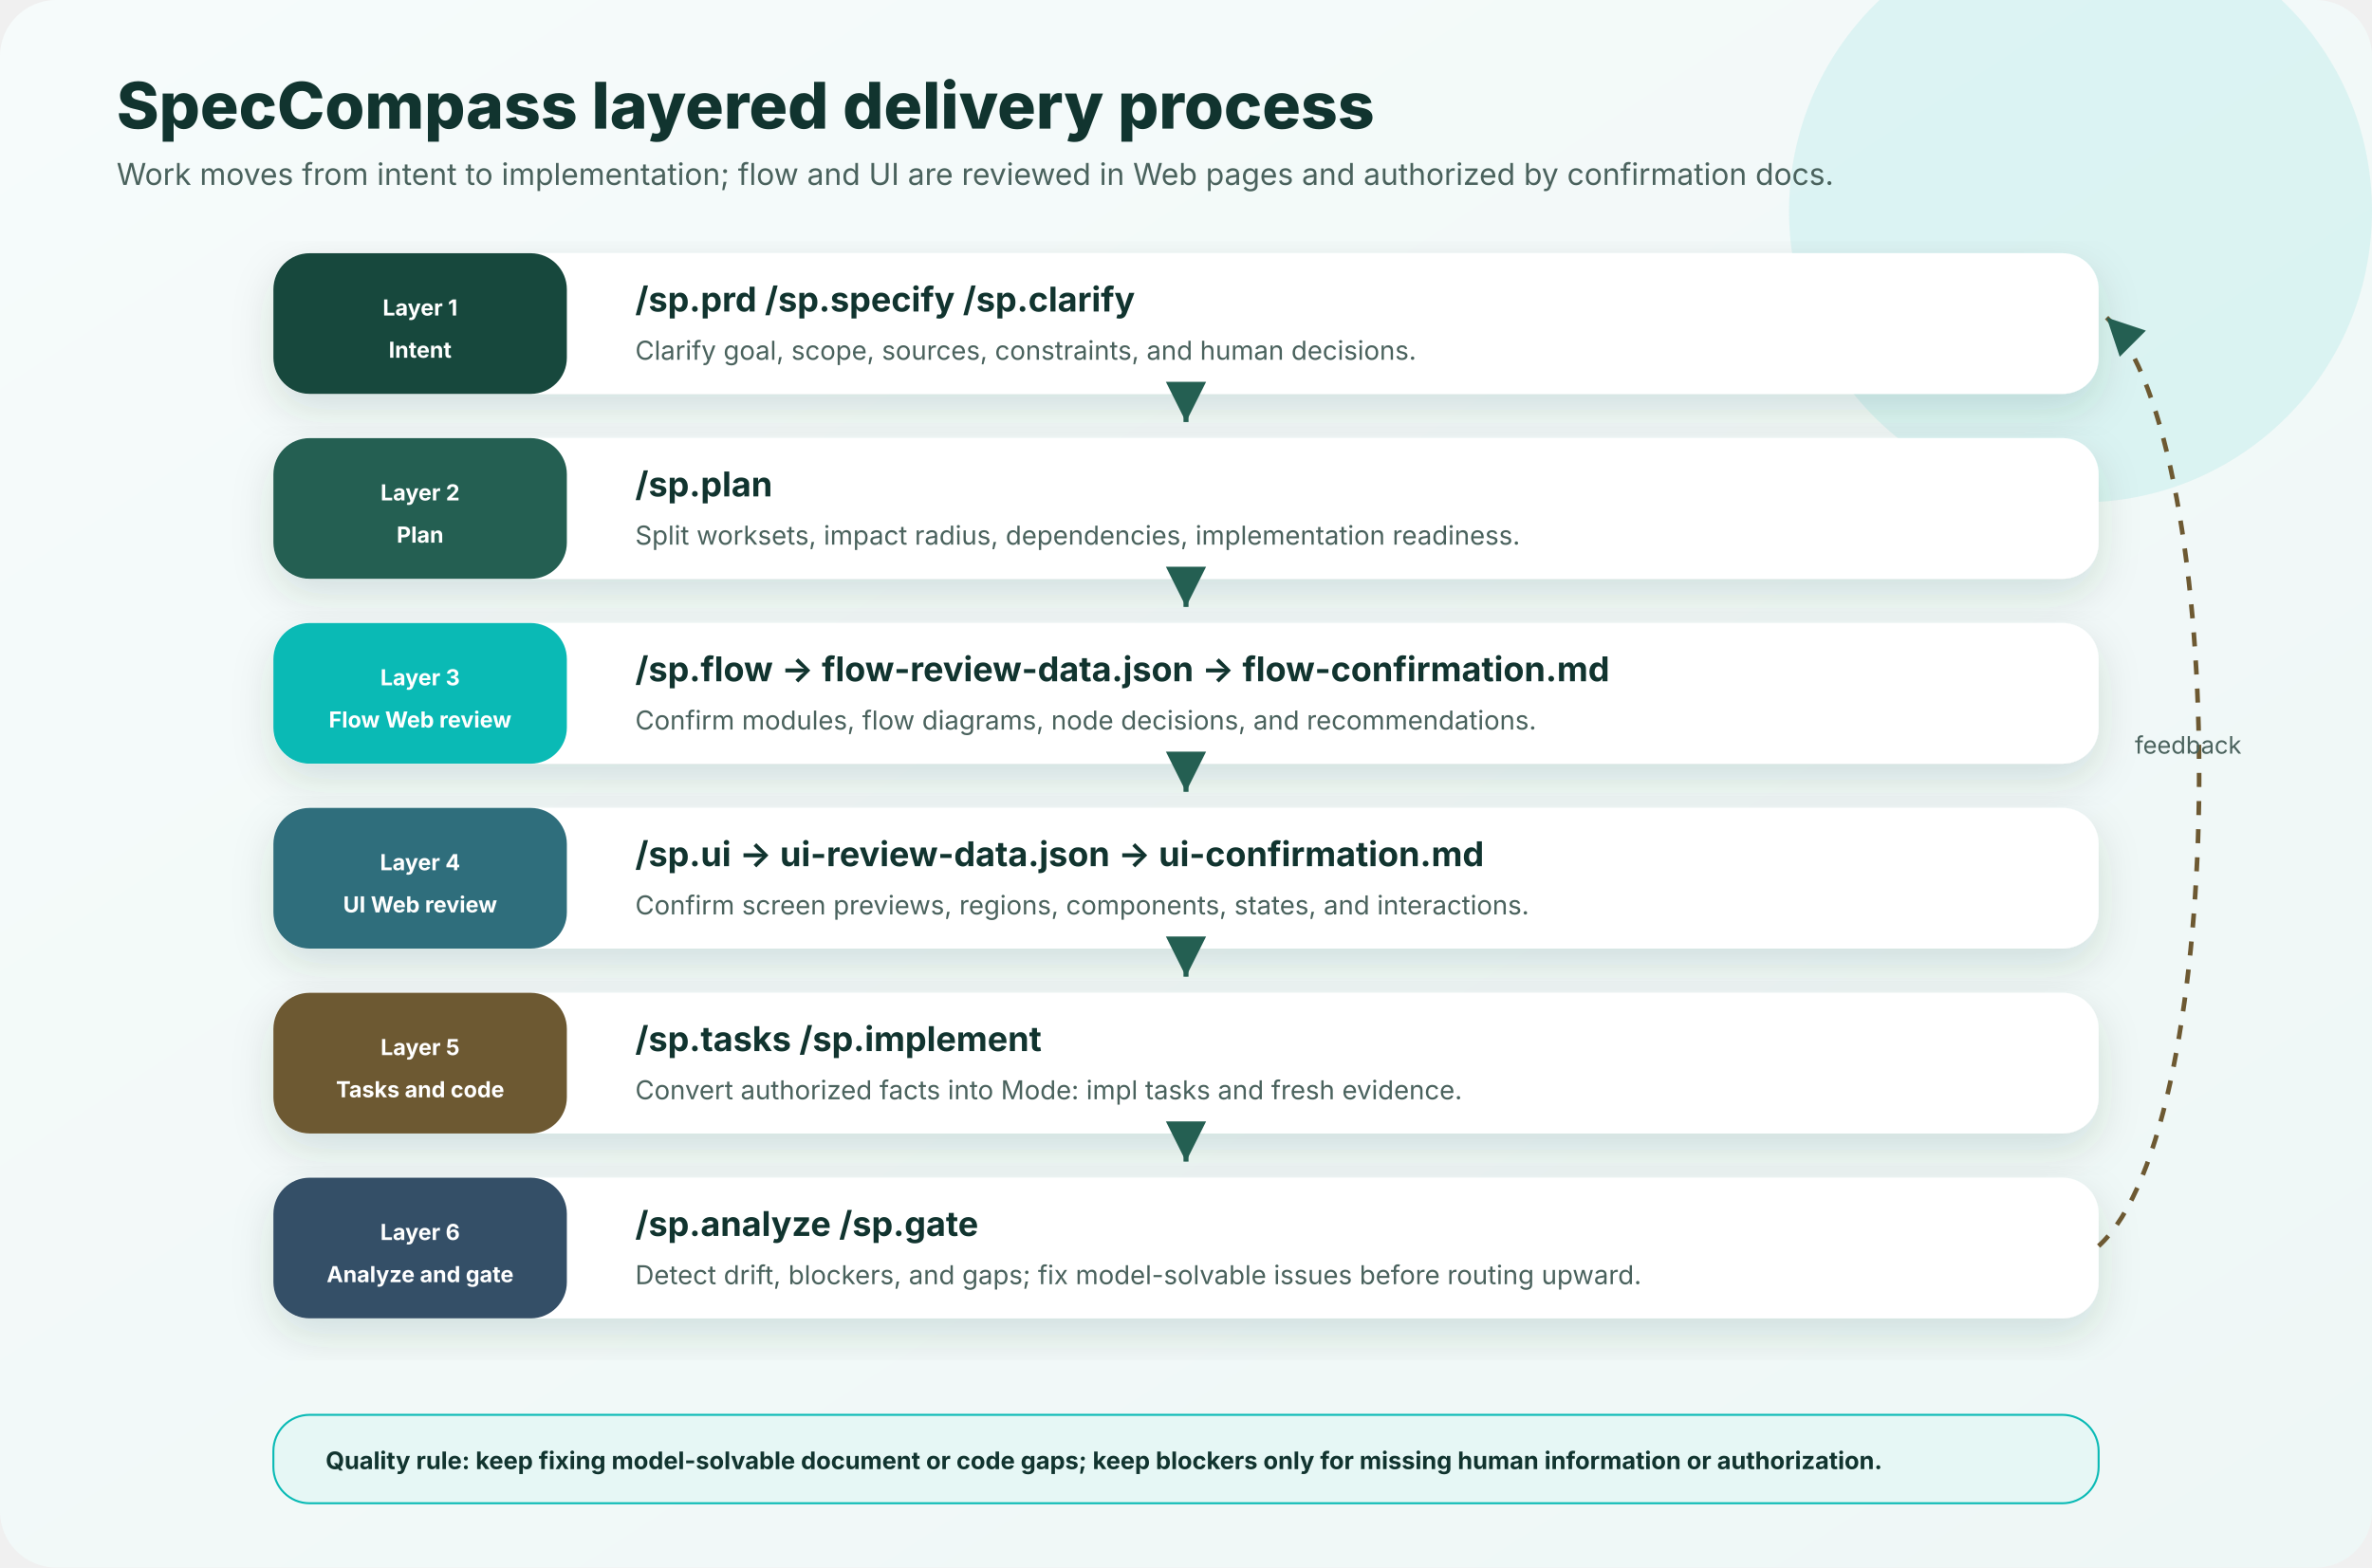
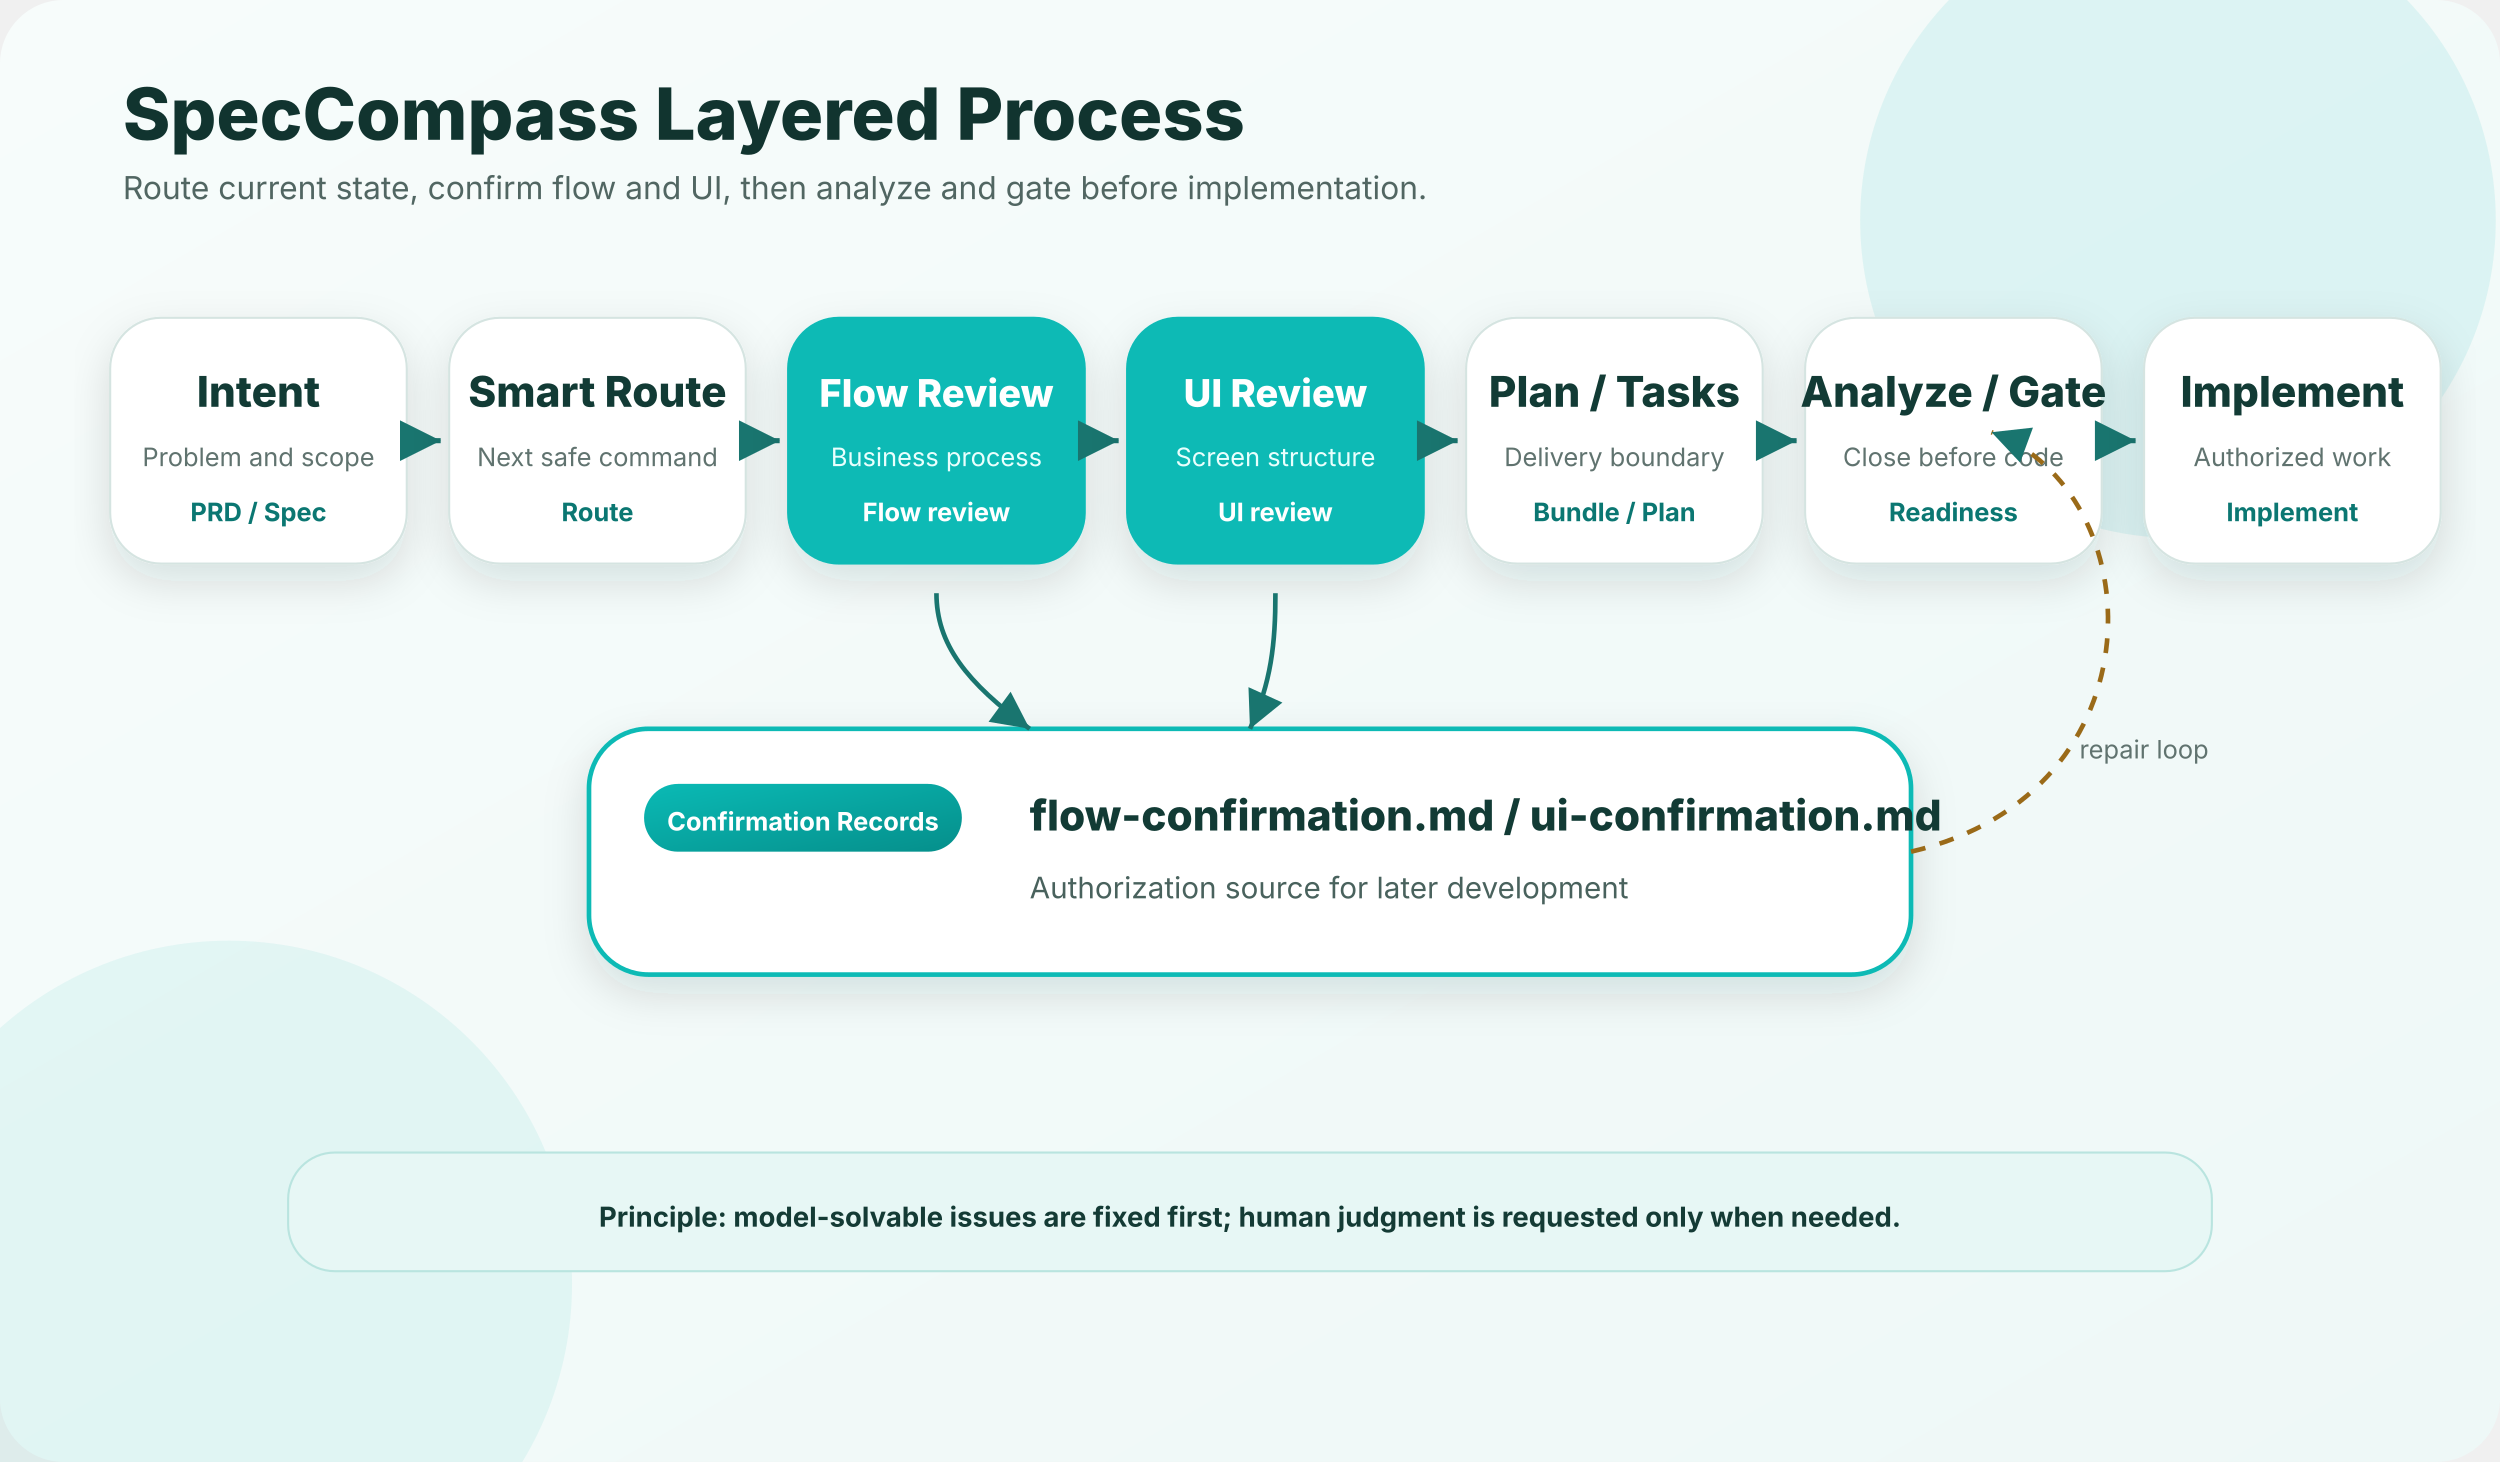
- <svg xmlns="http://www.w3.org/2000/svg" width="1180" height="780" viewBox="0 0 1180 780" role="img" aria-labelledby="title desc">
+ <svg xmlns="http://www.w3.org/2000/svg" width="1180" height="690" viewBox="0 0 1180 690" role="img" aria-labelledby="title desc">
  <defs>
    <linearGradient id="bg" x1="0" y1="0" x2="1" y2="1">
-       <stop offset="0%" stop-color="#f6fbfb" />
-       <stop offset="100%" stop-color="#eef7f6" />
+       <stop offset="0%" stop-color="#f7fcfb" />
+       <stop offset="100%" stop-color="#eef8f7" />
    </linearGradient>
-     <filter id="shadow" x="-10%" y="-20%" width="120%" height="150%">
-       <feDropShadow dx="0" dy="8" stdDeviation="10" flood-color="#203b36" flood-opacity="0.14" />
+     <linearGradient id="aqua" x1="0" y1="0" x2="1" y2="1">
+       <stop offset="0%" stop-color="#0ABAB5" />
+       <stop offset="100%" stop-color="#058f8b" />
+     </linearGradient>
+     <filter id="shadow" x="-12%" y="-18%" width="124%" height="145%">
+       <feDropShadow dx="0" dy="8" stdDeviation="10" flood-color="#173c37" flood-opacity="0.13" />
    </filter>
    <marker id="arrow" markerWidth="12" markerHeight="12" refX="10" refY="6" orient="auto" markerUnits="strokeWidth">
-       <path d="M2,2 L10,6 L2,10 Z" fill="#245f52" />
+       <path d="M2,2 L10,6 L2,10 Z" fill="#19756f" />
    </marker>
    <style>
-       .title { font: 760 32px ui-sans-serif, system-ui, -apple-system, BlinkMacSystemFont, 'Segoe UI', sans-serif; fill: #11342f; letter-spacing: 0; }
-       .subtitle { font: 15px ui-sans-serif, system-ui, -apple-system, BlinkMacSystemFont, 'Segoe UI', sans-serif; fill: #4a625d; letter-spacing: 0; }
-       .card-title { font: 720 17px ui-sans-serif, system-ui, -apple-system, BlinkMacSystemFont, 'Segoe UI', sans-serif; fill: #11342f; letter-spacing: 0; }
-       .card-text { font: 13px ui-sans-serif, system-ui, -apple-system, BlinkMacSystemFont, 'Segoe UI', sans-serif; fill: #4a625d; letter-spacing: 0; }
-       .tag { font: 700 11px ui-sans-serif, system-ui, -apple-system, BlinkMacSystemFont, 'Segoe UI', sans-serif; fill: #fff; letter-spacing: 0; }
-       .small { font: 12px ui-sans-serif, system-ui, -apple-system, BlinkMacSystemFont, 'Segoe UI', sans-serif; fill: #4a625d; letter-spacing: 0; }
-       .note { font: 700 12px ui-sans-serif, system-ui, -apple-system, BlinkMacSystemFont, 'Segoe UI', sans-serif; fill: #11342f; letter-spacing: 0; }
-       .rail-title { font: 700 13px ui-sans-serif, system-ui, -apple-system, BlinkMacSystemFont, 'Segoe UI', sans-serif; fill: #11342f; letter-spacing: 0; }
-       .rail-text { font: 11px ui-sans-serif, system-ui, -apple-system, BlinkMacSystemFont, 'Segoe UI', sans-serif; fill: #4a625d; letter-spacing: 0; }
-       .arrow { stroke: #245f52; stroke-width: 2.5; marker-end: url(#arrow); fill: none; }
-       .dash { stroke: #6d5932; stroke-width: 2.3; stroke-dasharray: 7 7; marker-end: url(#arrow); fill: none; }
-     </style>
+ .title { font: 760 34px ui-sans-serif, system-ui, -apple-system, BlinkMacSystemFont, 'Segoe UI', sans-serif; fill:#11342f; letter-spacing:0; }
+ .subtitle { font: 15px ui-sans-serif, system-ui, -apple-system, BlinkMacSystemFont, 'Segoe UI', sans-serif; fill:#516662; letter-spacing:0; }
+ .kicker { font: 720 12px ui-sans-serif, system-ui, -apple-system, BlinkMacSystemFont, 'Segoe UI', sans-serif; fill:#0b7772; letter-spacing:0; }
+ .card-title { font: 760 20px ui-sans-serif, system-ui, -apple-system, BlinkMacSystemFont, 'Segoe UI', sans-serif; fill:#123b35; letter-spacing:0; }
+ .card-sub { font: 14px ui-sans-serif, system-ui, -apple-system, BlinkMacSystemFont, 'Segoe UI', sans-serif; fill:#49625d; letter-spacing:0; }
+ .card-small { font: 12px ui-sans-serif, system-ui, -apple-system, BlinkMacSystemFont, 'Segoe UI', sans-serif; fill:#60736f; letter-spacing:0; }
+ .command { font: 700 13px ui-monospace, SFMono-Regular, Menlo, Consolas, monospace; fill:#11342f; letter-spacing:0; }
+ .badge { font: 720 12px ui-sans-serif, system-ui, -apple-system, BlinkMacSystemFont, 'Segoe UI', sans-serif; fill:#fff; letter-spacing:0; }
+ .note { font: 720 13px ui-sans-serif, system-ui, -apple-system, BlinkMacSystemFont, 'Segoe UI', sans-serif; fill:#143b35; letter-spacing:0; }
+ .muted { font: 12px ui-sans-serif, system-ui, -apple-system, BlinkMacSystemFont, 'Segoe UI', sans-serif; fill:#60736f; letter-spacing:0; }
+ </style>
  </defs>
-   <rect width="1180" height="780" rx="28" fill="url(#bg)" />
-   <circle cx="1035" cy="105" r="145" fill="#0ABAB5" opacity="0.10" />
-   <text x="58" y="64" class="title">SpecCompass layered delivery process</text>
-   <text x="58" y="92" class="subtitle">Work moves from intent to implementation; flow and UI are reviewed in Web pages and authorized by confirmation docs.</text>
-   <rect x="136" y="126" width="908" height="70" rx="18" fill="#fff" filter="url(#shadow)" />
-   <rect x="136" y="126" width="146" height="70" rx="18" fill="#17483d" />
-   <text x="209" y="157" class="tag" text-anchor="middle">Layer 1</text>
-   <text x="209" y="178" class="tag" text-anchor="middle">Intent</text>
-   <text x="316" y="155" class="card-title">/sp.prd  /sp.specify  /sp.clarify</text>
-   <text x="316" y="179" class="card-text">Clarify goal, scope, sources, constraints, and human decisions.</text>
-   <path d="M590 202 L590 210" class="arrow" />
-   <rect x="136" y="218" width="908" height="70" rx="18" fill="#fff" filter="url(#shadow)" />
-   <rect x="136" y="218" width="146" height="70" rx="18" fill="#245f52" />
-   <text x="209" y="249" class="tag" text-anchor="middle">Layer 2</text>
-   <text x="209" y="270" class="tag" text-anchor="middle">Plan</text>
-   <text x="316" y="247" class="card-title">/sp.plan</text>
-   <text x="316" y="271" class="card-text">Split worksets, impact radius, dependencies, implementation readiness.</text>
-   <path d="M590 294 L590 302" class="arrow" />
-   <rect x="136" y="310" width="908" height="70" rx="18" fill="#fff" filter="url(#shadow)" />
-   <rect x="136" y="310" width="146" height="70" rx="18" fill="#0ABAB5" />
-   <text x="209" y="341" class="tag" text-anchor="middle">Layer 3</text>
-   <text x="209" y="362" class="tag" text-anchor="middle">Flow Web review</text>
-   <text x="316" y="339" class="card-title">/sp.flow → flow-review-data.json → flow-confirmation.md</text>
-   <text x="316" y="363" class="card-text">Confirm modules, flow diagrams, node decisions, and recommendations.</text>
-   <path d="M590 386 L590 394" class="arrow" />
-   <rect x="136" y="402" width="908" height="70" rx="18" fill="#fff" filter="url(#shadow)" />
-   <rect x="136" y="402" width="146" height="70" rx="18" fill="#2f6e7c" />
-   <text x="209" y="433" class="tag" text-anchor="middle">Layer 4</text>
-   <text x="209" y="454" class="tag" text-anchor="middle">UI Web review</text>
-   <text x="316" y="431" class="card-title">/sp.ui → ui-review-data.json → ui-confirmation.md</text>
-   <text x="316" y="455" class="card-text">Confirm screen previews, regions, components, states, and interactions.</text>
-   <path d="M590 478 L590 486" class="arrow" />
-   <rect x="136" y="494" width="908" height="70" rx="18" fill="#fff" filter="url(#shadow)" />
-   <rect x="136" y="494" width="146" height="70" rx="18" fill="#6d5932" />
-   <text x="209" y="525" class="tag" text-anchor="middle">Layer 5</text>
-   <text x="209" y="546" class="tag" text-anchor="middle">Tasks and code</text>
-   <text x="316" y="523" class="card-title">/sp.tasks  /sp.implement</text>
-   <text x="316" y="547" class="card-text">Convert authorized facts into Mode: impl tasks and fresh evidence.</text>
-   <path d="M590 570 L590 578" class="arrow" />
-   <rect x="136" y="586" width="908" height="70" rx="18" fill="#fff" filter="url(#shadow)" />
-   <rect x="136" y="586" width="146" height="70" rx="18" fill="#344f67" />
-   <text x="209" y="617" class="tag" text-anchor="middle">Layer 6</text>
-   <text x="209" y="638" class="tag" text-anchor="middle">Analyze and gate</text>
-   <text x="316" y="615" class="card-title">/sp.analyze  /sp.gate</text>
-   <text x="316" y="639" class="card-text">Detect drift, blockers, and gaps; fix model-solvable issues before routing upward.</text>
-   <path d="M1044 620 C1110 560 1110 220 1048 158" class="dash" />
-   <text x="1062" y="375" class="small">feedback</text>
-   <rect x="136" y="704" width="908" height="44" rx="18" fill="#e6f7f5" stroke="#0ABAB5" />
-   <text x="162" y="731" class="note">Quality rule: keep fixing model-solvable document or code gaps; keep blockers only for missing human information or authorization.</text>
+   <rect width="1180" height="690" rx="30" fill="url(#bg)" />
+   <circle cx="1028" cy="104" r="150" fill="#0ABAB5" opacity="0.10" />
+   <circle cx="108" cy="606" r="162" fill="#0ABAB5" opacity="0.08" />
+   <text x="58" y="66" class="title">SpecCompass Layered Process</text>
+   <text x="58" y="94" class="subtitle">Route current state, confirm flow and UI, then analyze and gate before implementation.</text>
+   <rect x="52" y="150" width="140" height="116" rx="24" fill="#ffffff" stroke="#d5e4e1" filter="url(#shadow)" />
+   <text x="122" y="192" class="card-title" text-anchor="middle">Intent</text>
+   <text x="122" y="220" class="muted" text-anchor="middle">Problem and scope</text>
+   <text x="122" y="246" class="kicker" text-anchor="middle">PRD / Spec</text>
+   <path d="M200 208 L208 208" stroke="#19756f" stroke-width="2.4" marker-end="url(#arrow)" fill="none" />
+   <rect x="212" y="150" width="140" height="116" rx="24" fill="#ffffff" stroke="#d5e4e1" filter="url(#shadow)" />
+   <text x="282" y="192" class="card-title" text-anchor="middle">Smart Route</text>
+   <text x="282" y="220" class="muted" text-anchor="middle">Next safe command</text>
+   <text x="282" y="246" class="kicker" text-anchor="middle">Route</text>
+   <path d="M360 208 L368 208" stroke="#19756f" stroke-width="2.4" marker-end="url(#arrow)" fill="none" />
+   <rect x="372" y="150" width="140" height="116" rx="24" fill="#0ABAB5" stroke="#0ABAB5" filter="url(#shadow)" />
+   <text x="442" y="192" font-family="ui-sans-serif, system-ui, -apple-system, BlinkMacSystemFont, Segoe UI, sans-serif" font-size="18" font-weight="760" fill="#ffffff" text-anchor="middle">Flow Review</text>
+   <text x="442" y="220" font-family="ui-sans-serif, system-ui, -apple-system, BlinkMacSystemFont, Segoe UI, sans-serif" font-size="12" fill="#e9fffd" text-anchor="middle">Business process</text>
+   <text x="442" y="246" font-family="ui-sans-serif, system-ui, -apple-system, BlinkMacSystemFont, Segoe UI, sans-serif" font-size="12" font-weight="700" fill="#ffffff" text-anchor="middle">Flow review</text>
+   <path d="M520 208 L528 208" stroke="#19756f" stroke-width="2.4" marker-end="url(#arrow)" fill="none" />
+   <rect x="532" y="150" width="140" height="116" rx="24" fill="#0ABAB5" stroke="#0ABAB5" filter="url(#shadow)" />
+   <text x="602" y="192" font-family="ui-sans-serif, system-ui, -apple-system, BlinkMacSystemFont, Segoe UI, sans-serif" font-size="18" font-weight="760" fill="#ffffff" text-anchor="middle">UI Review</text>
+   <text x="602" y="220" font-family="ui-sans-serif, system-ui, -apple-system, BlinkMacSystemFont, Segoe UI, sans-serif" font-size="12" fill="#e9fffd" text-anchor="middle">Screen structure</text>
+   <text x="602" y="246" font-family="ui-sans-serif, system-ui, -apple-system, BlinkMacSystemFont, Segoe UI, sans-serif" font-size="12" font-weight="700" fill="#ffffff" text-anchor="middle">UI review</text>
+   <path d="M680 208 L688 208" stroke="#19756f" stroke-width="2.4" marker-end="url(#arrow)" fill="none" />
+   <rect x="692" y="150" width="140" height="116" rx="24" fill="#ffffff" stroke="#d5e4e1" filter="url(#shadow)" />
+   <text x="762" y="192" class="card-title" text-anchor="middle">Plan / Tasks</text>
+   <text x="762" y="220" class="muted" text-anchor="middle">Delivery boundary</text>
+   <text x="762" y="246" class="kicker" text-anchor="middle">Bundle / Plan</text>
+   <path d="M840 208 L848 208" stroke="#19756f" stroke-width="2.4" marker-end="url(#arrow)" fill="none" />
+   <rect x="852" y="150" width="140" height="116" rx="24" fill="#ffffff" stroke="#d5e4e1" filter="url(#shadow)" />
+   <text x="922" y="192" class="card-title" text-anchor="middle">Analyze / Gate</text>
+   <text x="922" y="220" class="muted" text-anchor="middle">Close before code</text>
+   <text x="922" y="246" class="kicker" text-anchor="middle">Readiness</text>
+   <path d="M1000 208 L1008 208" stroke="#19756f" stroke-width="2.4" marker-end="url(#arrow)" fill="none" />
+   <rect x="1012" y="150" width="140" height="116" rx="24" fill="#ffffff" stroke="#d5e4e1" filter="url(#shadow)" />
+   <text x="1082" y="192" class="card-title" text-anchor="middle">Implement</text>
+   <text x="1082" y="220" class="muted" text-anchor="middle">Authorized work</text>
+   <text x="1082" y="246" class="kicker" text-anchor="middle">Implement</text>
+   <rect x="278" y="344" width="624" height="116" rx="28" fill="#ffffff" stroke="#0ABAB5" stroke-width="2.2" filter="url(#shadow)" />
+   <rect x="304" y="370" width="150" height="32" rx="16" fill="url(#aqua)" />
+   <text x="379" y="392" class="badge" text-anchor="middle">Confirmation Records</text>
+   <text x="486" y="392" class="card-title">flow-confirmation.md / ui-confirmation.md</text>
+   <text x="486" y="424" class="card-sub">Authorization source for later development</text>
+   <path d="M442 280 C442 304 456 322 486 344" stroke="#19756f" stroke-width="2.2" marker-end="url(#arrow)" fill="none" />
+   <path d="M602 280 C602 304 600 322 590 344" stroke="#19756f" stroke-width="2.2" marker-end="url(#arrow)" fill="none" />
+   <path d="M902 402 C1022 374 1016 232 940 204" stroke="#9a6a18" stroke-width="2.2" stroke-dasharray="7 7" marker-end="url(#arrow)" fill="none" />
+   <text x="1012" y="358" class="muted" text-anchor="middle">repair loop</text>
+   <rect x="136" y="544" width="908" height="56" rx="22" fill="#e7f7f5" stroke="#b9e4df" />
+   <text x="590" y="579" class="note" text-anchor="middle">Principle: model-solvable issues are fixed first; human judgment is requested only when needed.</text>
</svg>
